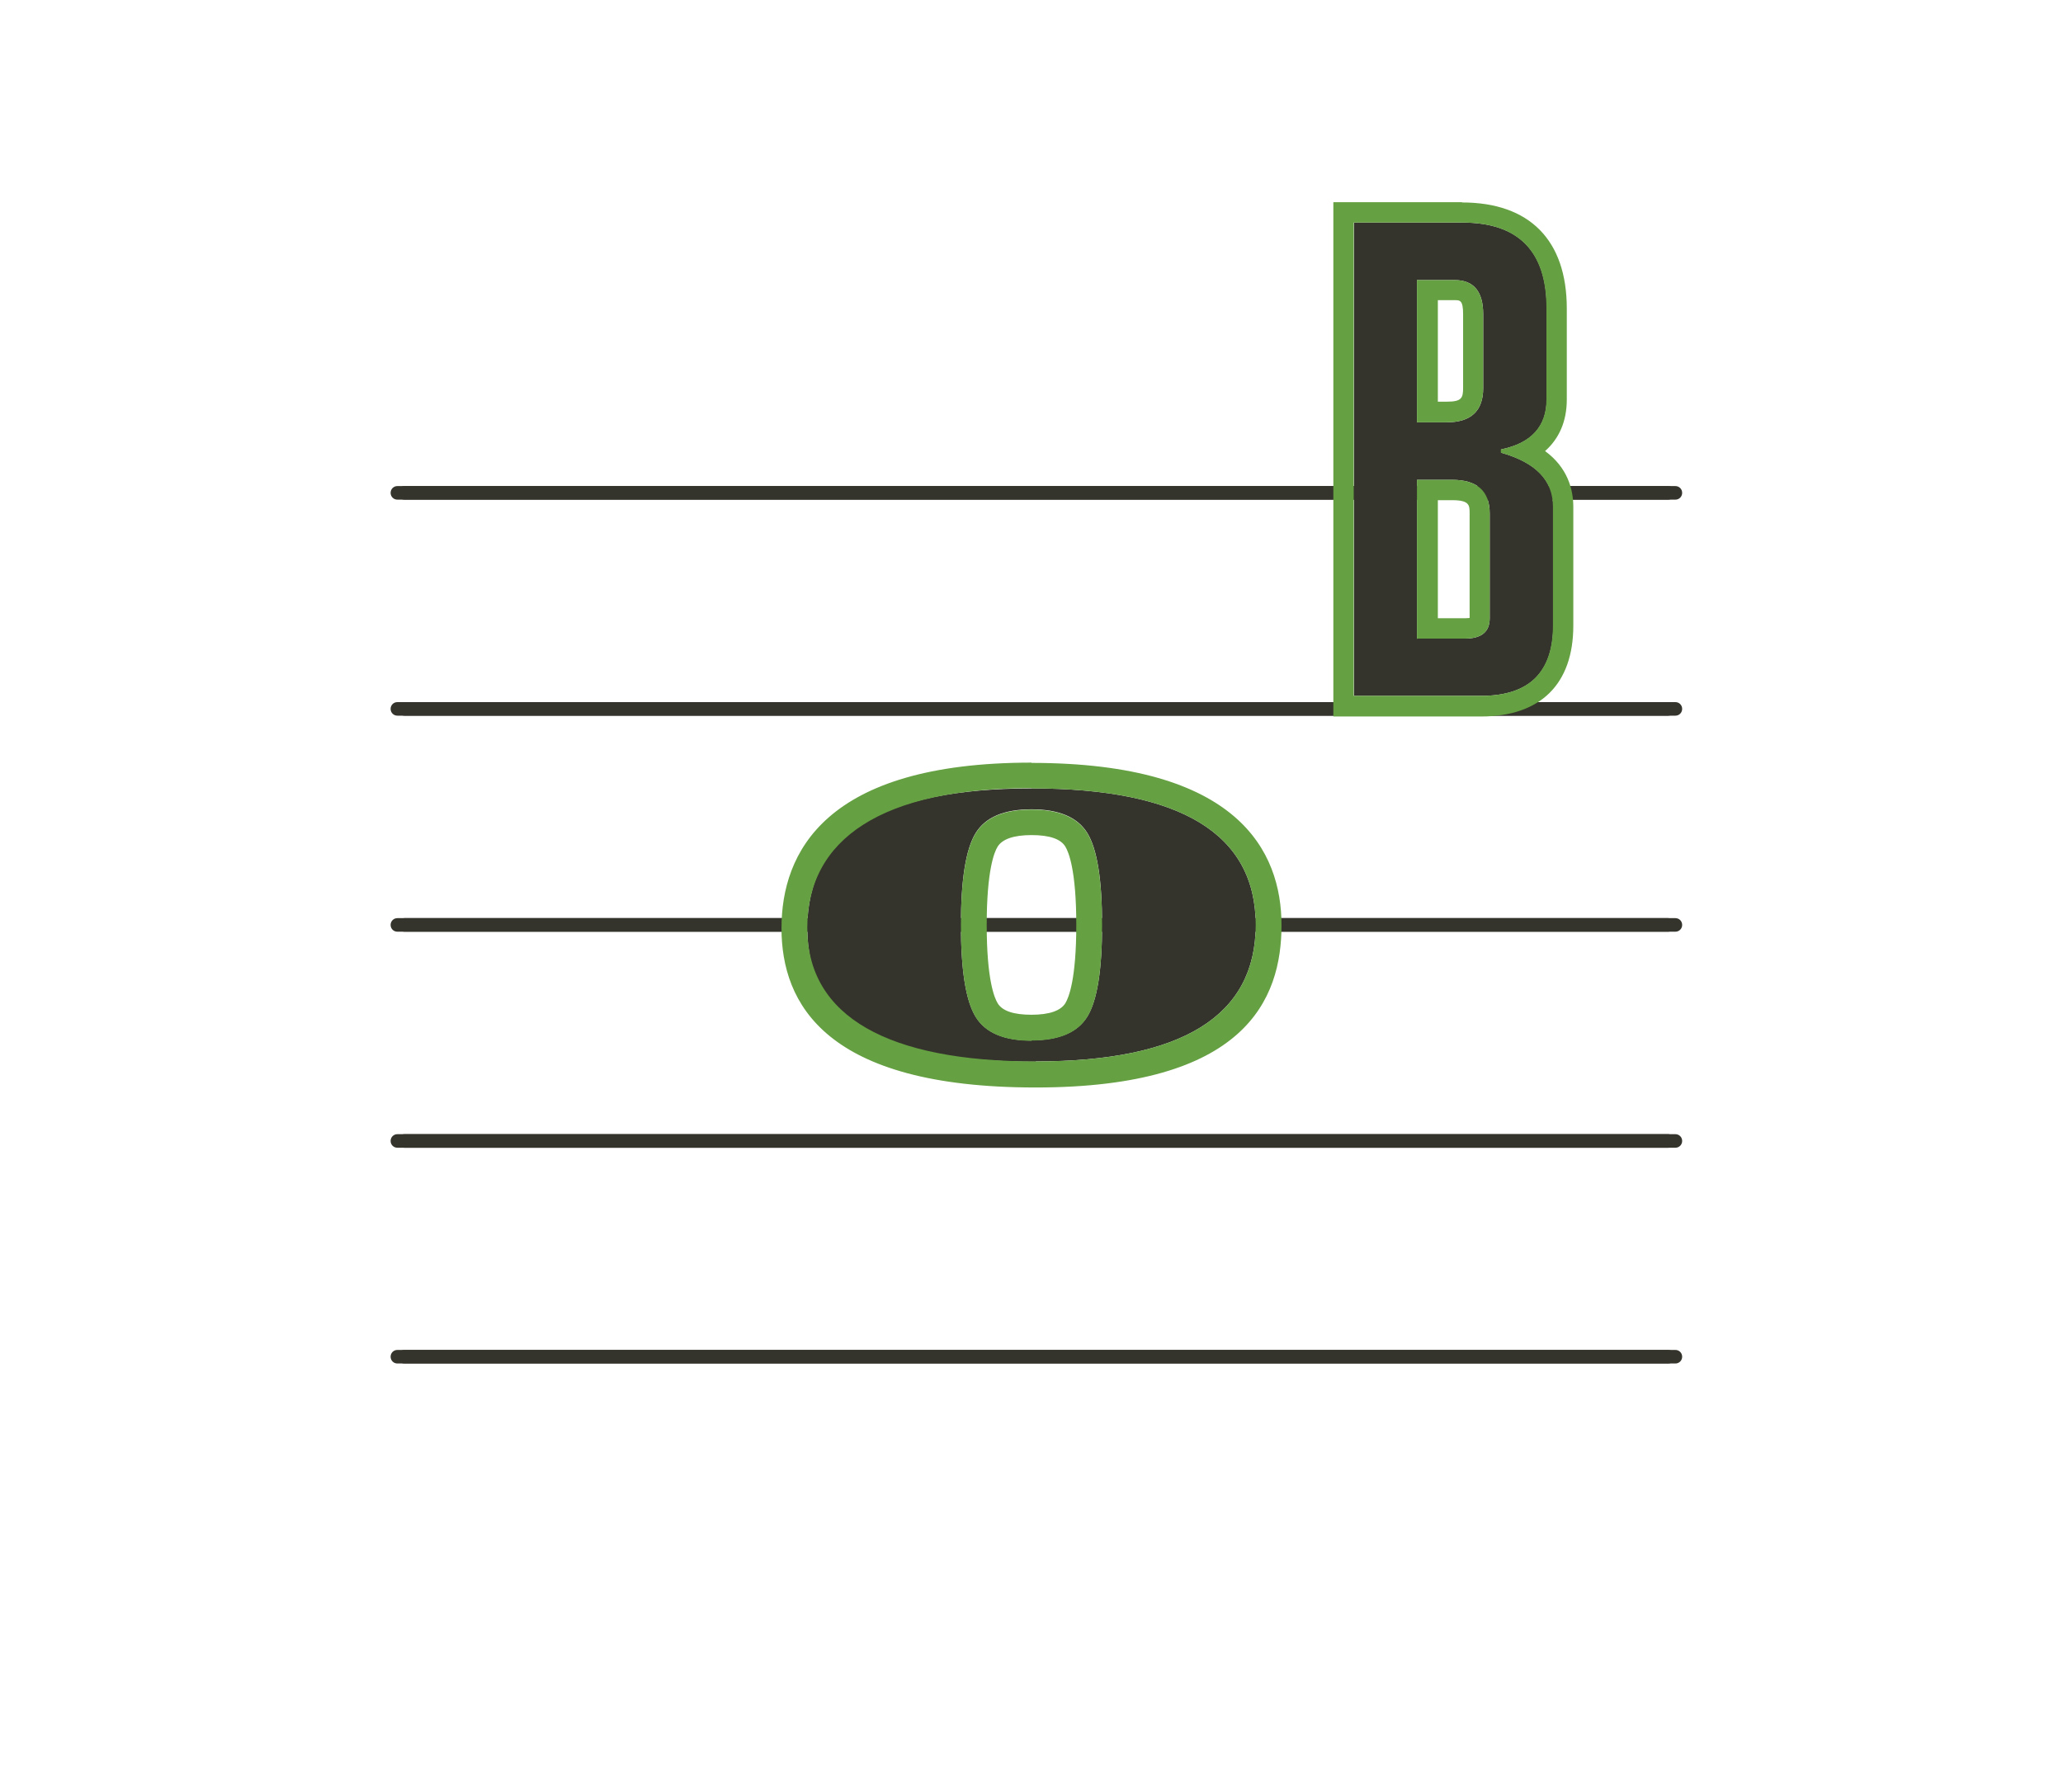
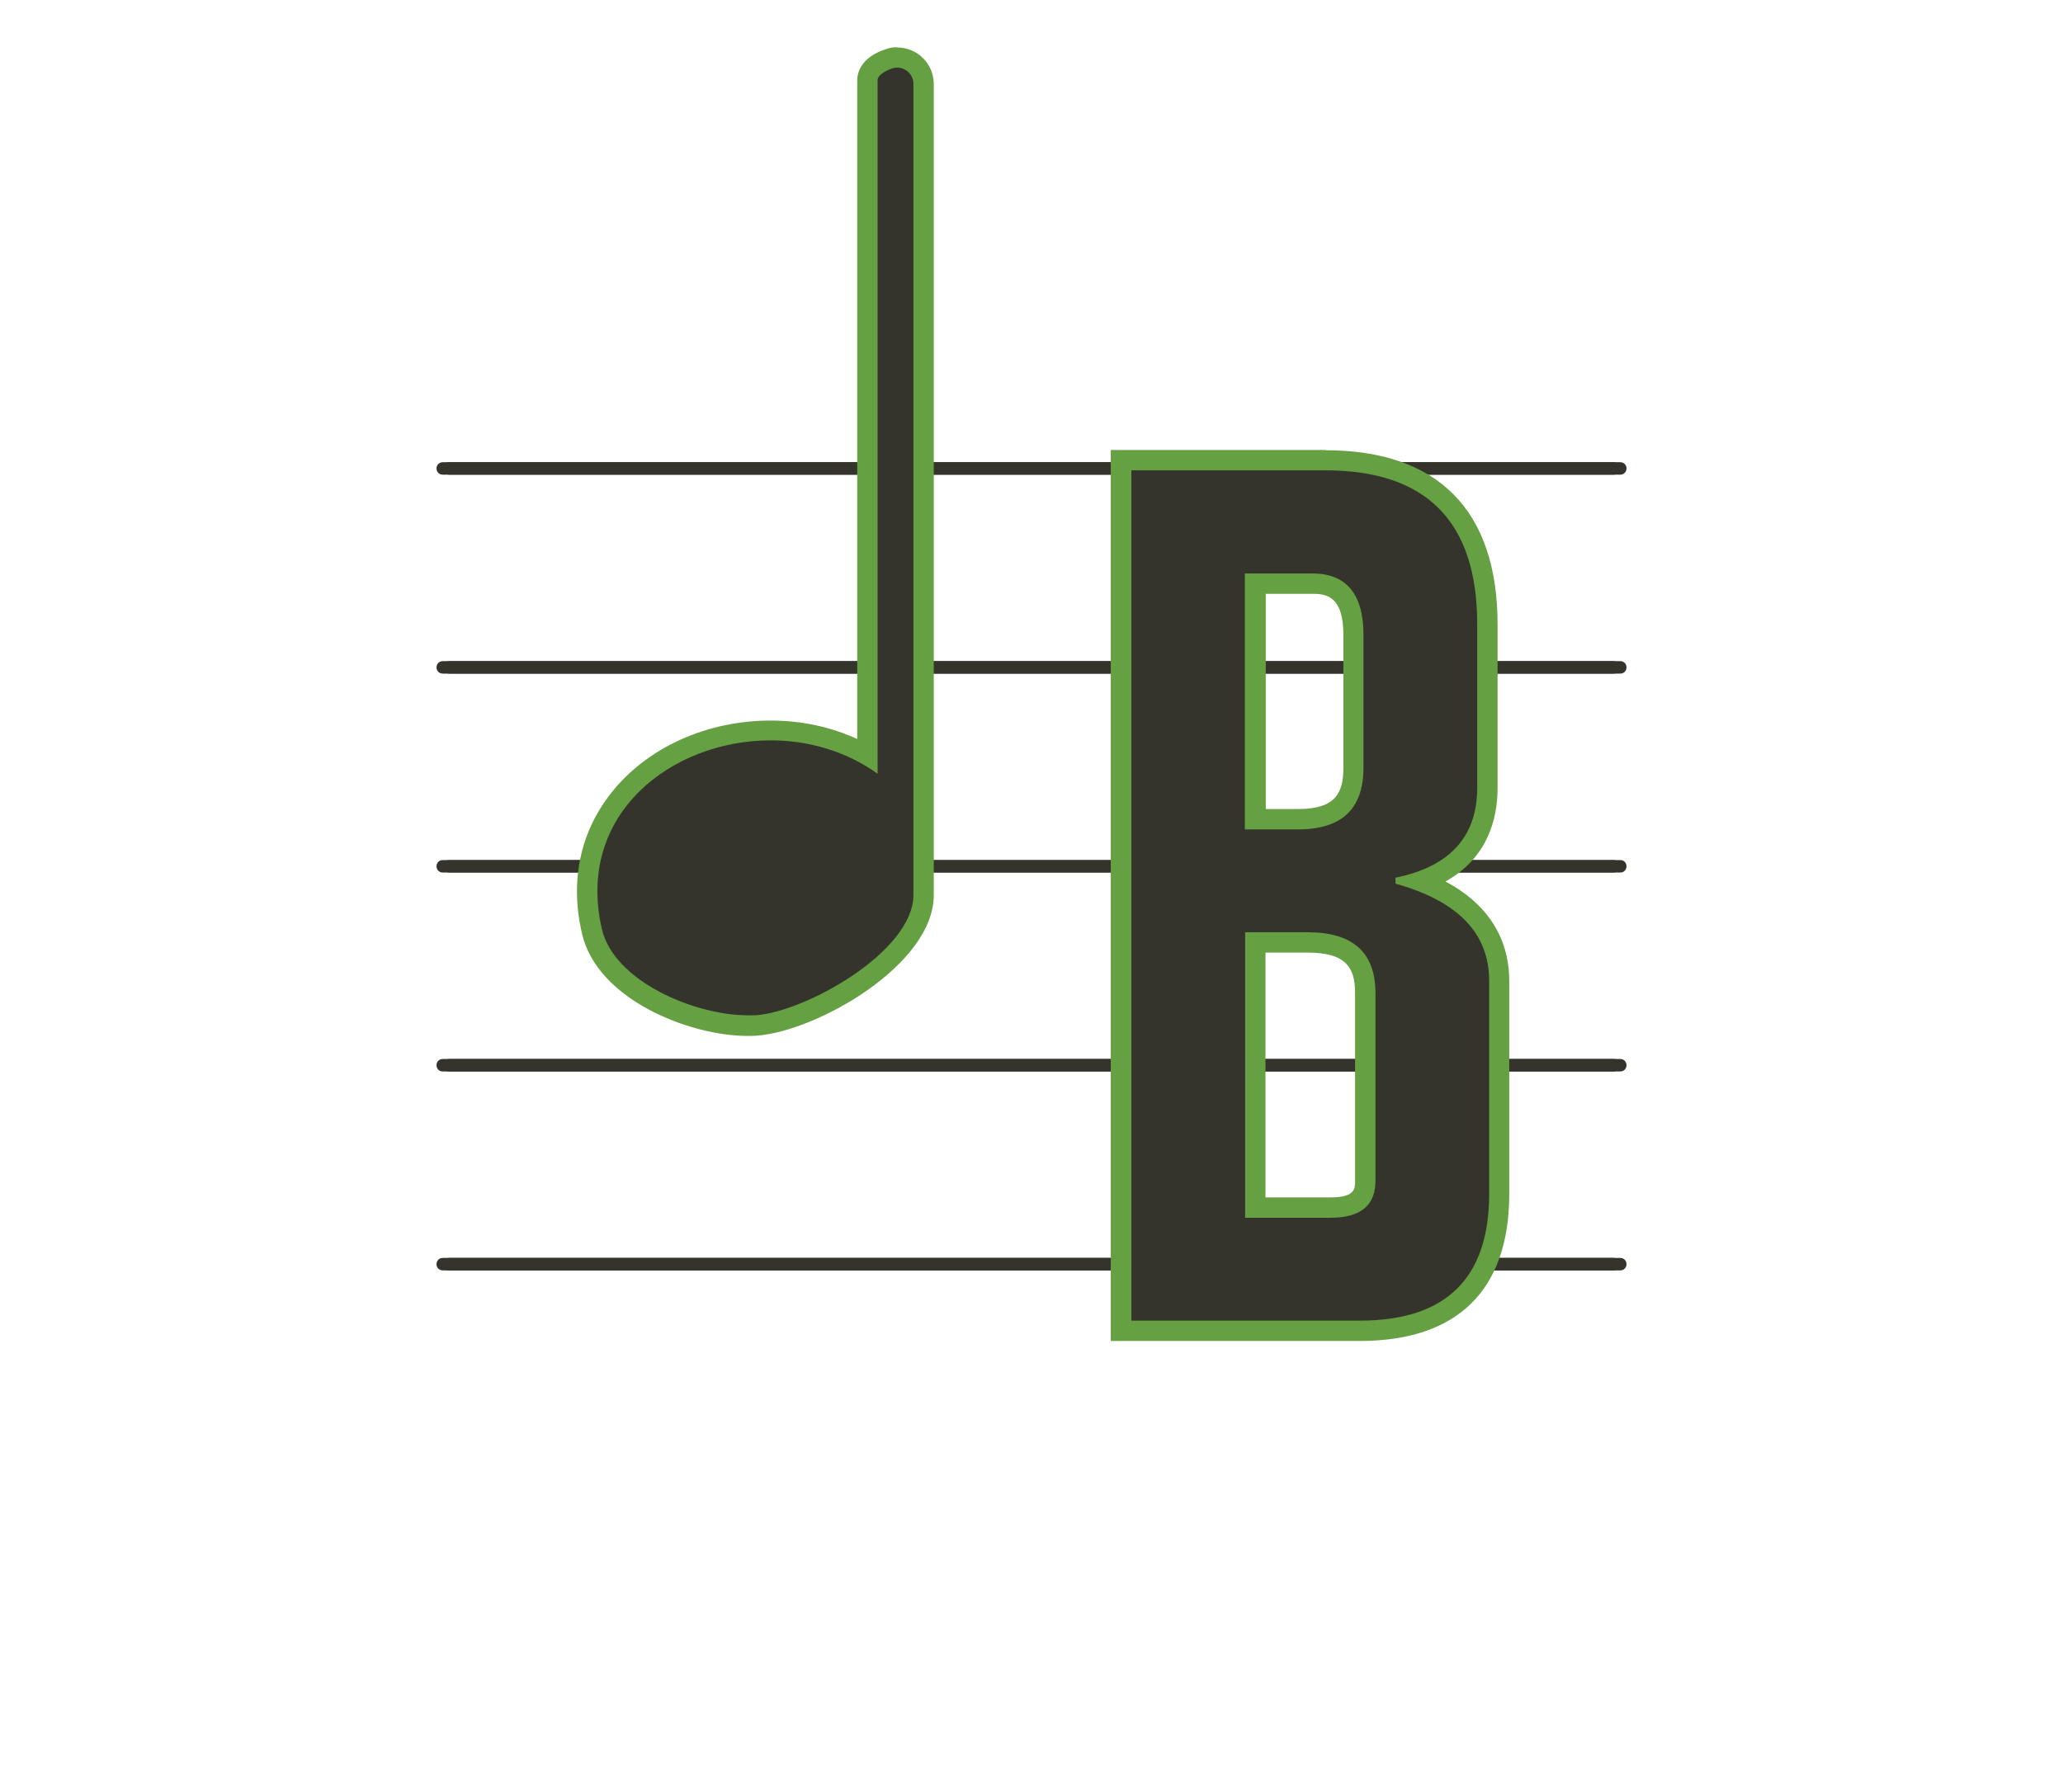
<svg xmlns="http://www.w3.org/2000/svg" id="Layer_1" width="76" height="66" viewBox="0 0 76 66">
-   <path d="M61.45,18.41H14.9c-.14,0-.25-.11-.25-.25s.11-.25.25-.25h46.55c.14,0,.25.11.25.25s-.11.25-.25.25Z" style="fill:#35342c;" />
-   <path d="M61.45,50.24H14.9c-.14,0-.25-.11-.25-.25s.11-.25.25-.25h46.55c.14,0,.25.11.25.25s-.11.25-.25.25Z" style="fill:#35342c;" />
-   <path d="M61.45,42.29H14.9c-.14,0-.25-.11-.25-.25s.11-.25.25-.25h46.55c.14,0,.25.11.25.25s-.11.25-.25.25Z" style="fill:#35342c;" />
-   <path d="M61.45,34.33H14.9c-.14,0-.25-.11-.25-.25s.11-.25.25-.25h46.55c.14,0,.25.11.25.25s-.11.25-.25.25Z" style="fill:#35342c;" />
-   <path d="M61.45,26.37H14.9c-.14,0-.25-.11-.25-.25s.11-.25.25-.25h46.55c.14,0,.25.11.25.25s-.11.25-.25.25Z" style="fill:#35342c;" />
-   <path d="M61.72,18.41H14.64c-.14,0-.25-.11-.25-.25s.11-.25.25-.25h47.08c.14,0,.25.11.25.25s-.11.25-.25.25Z" style="fill:#35342c;" />
-   <path d="M61.72,50.24H14.64c-.14,0-.25-.11-.25-.25s.11-.25.25-.25h47.08c.14,0,.25.11.25.25s-.11.25-.25.25Z" style="fill:#35342c;" />
-   <path d="M61.72,42.29H14.64c-.14,0-.25-.11-.25-.25s.11-.25.25-.25h47.08c.14,0,.25.11.25.25s-.11.25-.25.25Z" style="fill:#35342c;" />
-   <path d="M61.72,34.33H14.64c-.14,0-.25-.11-.25-.25s.11-.25.25-.25h47.08c.14,0,.25.11.25.25s-.11.25-.25.25Z" style="fill:#35342c;" />
-   <path d="M61.72,26.37H14.64c-.14,0-.25-.11-.25-.25s.11-.25.25-.25h47.08c.14,0,.25.11.25.25s-.11.25-.25.25Z" style="fill:#35342c;" />
-   <path d="M38.15,39.11c5.41,0,8.11-1.68,8.11-5.03s-2.75-5.03-8.26-5.03-8.26,1.72-8.26,5.15,2.8,4.92,8.41,4.92ZM38,38.34c-1.02,0-1.7-.29-2.06-.88s-.54-1.71-.54-3.38.18-2.79.54-3.38,1.05-.88,2.06-.88,1.7.29,2.06.88.54,1.71.54,3.38-.18,2.78-.54,3.37-1.05.88-2.06.88Z" style="fill:#35342c;" />
-   <path d="M38,29.05c5.51,0,8.26,1.68,8.26,5.03s-2.7,5.03-8.11,5.03-8.41-1.64-8.41-4.92,2.75-5.15,8.26-5.15M38,38.34c1.02,0,1.7-.29,2.06-.88s.54-1.71.54-3.37-.18-2.79-.54-3.38-1.05-.88-2.06-.88-1.7.29-2.06.88-.54,1.71-.54,3.38.18,2.79.54,3.38c.36.59,1.05.88,2.06.88M38,28.1c-7.61,0-9.21,3.32-9.21,6.1s1.62,5.87,9.36,5.87,9.06-3.25,9.06-5.98-1.6-5.98-9.21-5.98h0ZM38,37.39c-.66,0-1.08-.14-1.25-.43-.12-.2-.4-.87-.4-2.88s.28-2.69.4-2.88c.17-.28.59-.43,1.25-.43s1.08.14,1.25.43c.12.2.4.87.4,2.88s-.28,2.68-.4,2.88c-.17.28-.59.43-1.25.43h0Z" style="fill:#65a042;" />
-   <path d="M55.3,16.68c1.28.36,1.92,1.02,1.92,1.99v4.37c0,1.73-.88,2.6-2.65,2.6h-4.69V8.2h3.99c2.07,0,3.11,1.05,3.11,3.16v3.35c0,1-.56,1.62-1.68,1.85v.12ZM52.21,15.56h1.09c.89,0,1.34-.42,1.34-1.26v-2.72c0-.84-.35-1.26-1.05-1.26h-1.39v5.25ZM52.21,23.53h1.75c.62,0,.92-.25.92-.75v-3.86c0-.83-.46-1.24-1.39-1.24h-1.29v5.86Z" style="fill:#35342c;" />
-   <path d="M53.86,8.2c2.07,0,3.11,1.05,3.11,3.16v3.35c0,1-.56,1.62-1.68,1.85v.12c1.28.36,1.92,1.02,1.92,1.99v4.37c0,1.73-.88,2.6-2.65,2.6h-4.69V8.2h3.99M52.21,15.56h1.09c.89,0,1.34-.42,1.34-1.26v-2.72c0-.84-.35-1.26-1.05-1.26h-1.39v5.25M52.21,23.53h1.75c.62,0,.92-.25.92-.75v-3.86c0-.83-.46-1.24-1.39-1.24h-1.29v5.86M53.86,7.45h-4.74v18.95h5.44c2.19,0,3.4-1.19,3.4-3.35v-4.37c0-.65-.21-1.45-1.04-2.06.52-.46.8-1.1.8-1.9v-3.35c0-2.52-1.37-3.91-3.86-3.91h0ZM52.96,11.06h.64c.18,0,.3,0,.3.51v2.72c0,.37-.05.51-.59.51h-.34v-3.75h0ZM52.96,18.43h.54c.64,0,.64.19.64.49v3.85s-.09.01-.17.01h-1v-4.36h0Z" style="fill:#65a042;" />
+   <path d="M59.44,17.49H16.55c-.13,0-.23-.1-.23-.23s.1-.23.23-.23h42.89c.13,0,.23.1.23.23s-.1.23-.23.23Z" style="fill:#35342c;" />
+   <path d="M59.44,46.81H16.55c-.13,0-.23-.1-.23-.23s.1-.23.23-.23h42.89c.13,0,.23.1.23.23s-.1.23-.23.23Z" style="fill:#35342c;" />
+   <path d="M59.44,39.48H16.55c-.13,0-.23-.1-.23-.23s.1-.23.23-.23h42.89c.13,0,.23.1.23.23s-.1.23-.23.23Z" style="fill:#35342c;" />
+   <path d="M59.44,32.15H16.55c-.13,0-.23-.1-.23-.23s.1-.23.23-.23h42.89c.13,0,.23.1.23.23s-.1.23-.23.23Z" style="fill:#35342c;" />
+   <path d="M59.44,24.82H16.55c-.13,0-.23-.1-.23-.23s.1-.23.23-.23h42.89c.13,0,.23.1.23.23s-.1.23-.23.23Z" style="fill:#35342c;" />
+   <path d="M59.69,17.49H16.31c-.13,0-.23-.1-.23-.23s.1-.23.23-.23h43.38c.13,0,.23.1.23.23s-.1.23-.23.23Z" style="fill:#35342c;" />
+   <path d="M59.69,46.81H16.31c-.13,0-.23-.1-.23-.23s.1-.23.23-.23h43.38c.13,0,.23.1.23.23s-.1.23-.23.23Z" style="fill:#35342c;" />
+   <path d="M59.69,39.48H16.31c-.13,0-.23-.1-.23-.23s.1-.23.23-.23h43.38c.13,0,.23.1.23.23s-.1.23-.23.23Z" style="fill:#35342c;" />
+   <path d="M59.69,32.15H16.31c-.13,0-.23-.1-.23-.23s.1-.23.23-.23h43.38c.13,0,.23.1.23.23s-.1.23-.23.23Z" style="fill:#35342c;" />
+   <path d="M59.69,24.82H16.31c-.13,0-.23-.1-.23-.23s.1-.23.23-.23h43.38c.13,0,.23.1.23.23s-.1.23-.23.23Z" style="fill:#35342c;" />
+   <path d="M27.54,37.81c-2.06,0-5.24-1.32-5.74-3.48-.42-1.83-.07-3.52,1.02-4.89,1.25-1.57,3.33-2.51,5.56-2.51,1.29,0,2.51.32,3.57.92V2.96c0-.34.29-.63.8-.79.1-.03.2-.05.3-.05.54,0,.97.44.97.98v29.89c0,2.35-4.14,4.66-6.17,4.81-.1,0-.21.01-.31.01Z" style="fill:#35342c;" />
+   <path d="M33.05,2.49c.32,0,.6.26.6.6v29.89c0,2.07-3.95,4.3-5.82,4.43-.09,0-.19,0-.29,0-1.94,0-4.93-1.25-5.37-3.19-.97-4.22,2.57-6.94,6.22-6.94,1.38,0,2.77.39,3.94,1.23V2.96c0-.18.25-.34.54-.44.06-.02.12-.03.18-.03M33.05,1.74h0c-.14,0-.28.02-.41.07-.96.31-1.06.91-1.06,1.15v24.27c-.98-.45-2.06-.68-3.19-.68-2.35,0-4.54.99-5.86,2.65-1.16,1.46-1.54,3.26-1.09,5.2.56,2.43,3.96,3.77,6.1,3.77.12,0,.23,0,.34-.01,2.2-.16,6.52-2.6,6.52-5.18V3.1c0-.75-.6-1.35-1.35-1.35h0Z" style="fill:#65a042;" />
+   <path d="M41.3,49.04V16.96h7.53c3.96,0,5.96,2.04,5.96,6.05v6.02c0,1.69-.84,2.87-2.45,3.45,1.92.74,2.89,1.97,2.89,3.67v7.85c0,3.3-1.77,5.04-5.13,5.04h-8.8ZM49.01,44.49c1.13,0,1.28-.49,1.28-.98v-6.94c0-1.28-.65-1.85-2.11-1.85h-1.94v9.77h2.77ZM47.83,30.18c1.4,0,2.02-.58,2.02-1.89v-4.89c0-1.68-.8-1.89-1.5-1.89h-2.11v8.68h1.59Z" style="fill:#35342c;" />
+   <path d="M48.83,17.33c3.72,0,5.59,1.89,5.59,5.67v6.02c0,1.8-1,2.91-3.01,3.32v.22c2.3.64,3.45,1.83,3.45,3.58v7.85c0,3.11-1.59,4.67-4.76,4.67h-8.42v-31.33h7.16M45.87,30.56h1.96c1.6,0,2.4-.76,2.4-2.27v-4.89c0-1.51-.63-2.27-1.88-2.27h-2.49v9.43M45.87,44.87h3.14c1.11,0,1.66-.45,1.66-1.35v-6.94c0-1.48-.83-2.23-2.49-2.23h-2.31v10.52M48.83,16.58h-7.91v32.83h9.17c3.6,0,5.51-1.87,5.51-5.42v-7.85c0-1.17-.45-2.65-2.35-3.66,1.54-.86,1.92-2.28,1.92-3.45v-6.02c0-4.2-2.19-6.42-6.34-6.42h0ZM46.62,21.88h1.74c.54,0,1.13.12,1.13,1.52v4.89c0,.91-.28,1.52-1.65,1.52h-1.21v-7.93h0ZM46.62,35.1h1.56c1.44,0,1.74.59,1.74,1.48v6.94c0,.28,0,.6-.91.6h-2.39v-9.02h0Z" style="fill:#65a042;" />
</svg>
